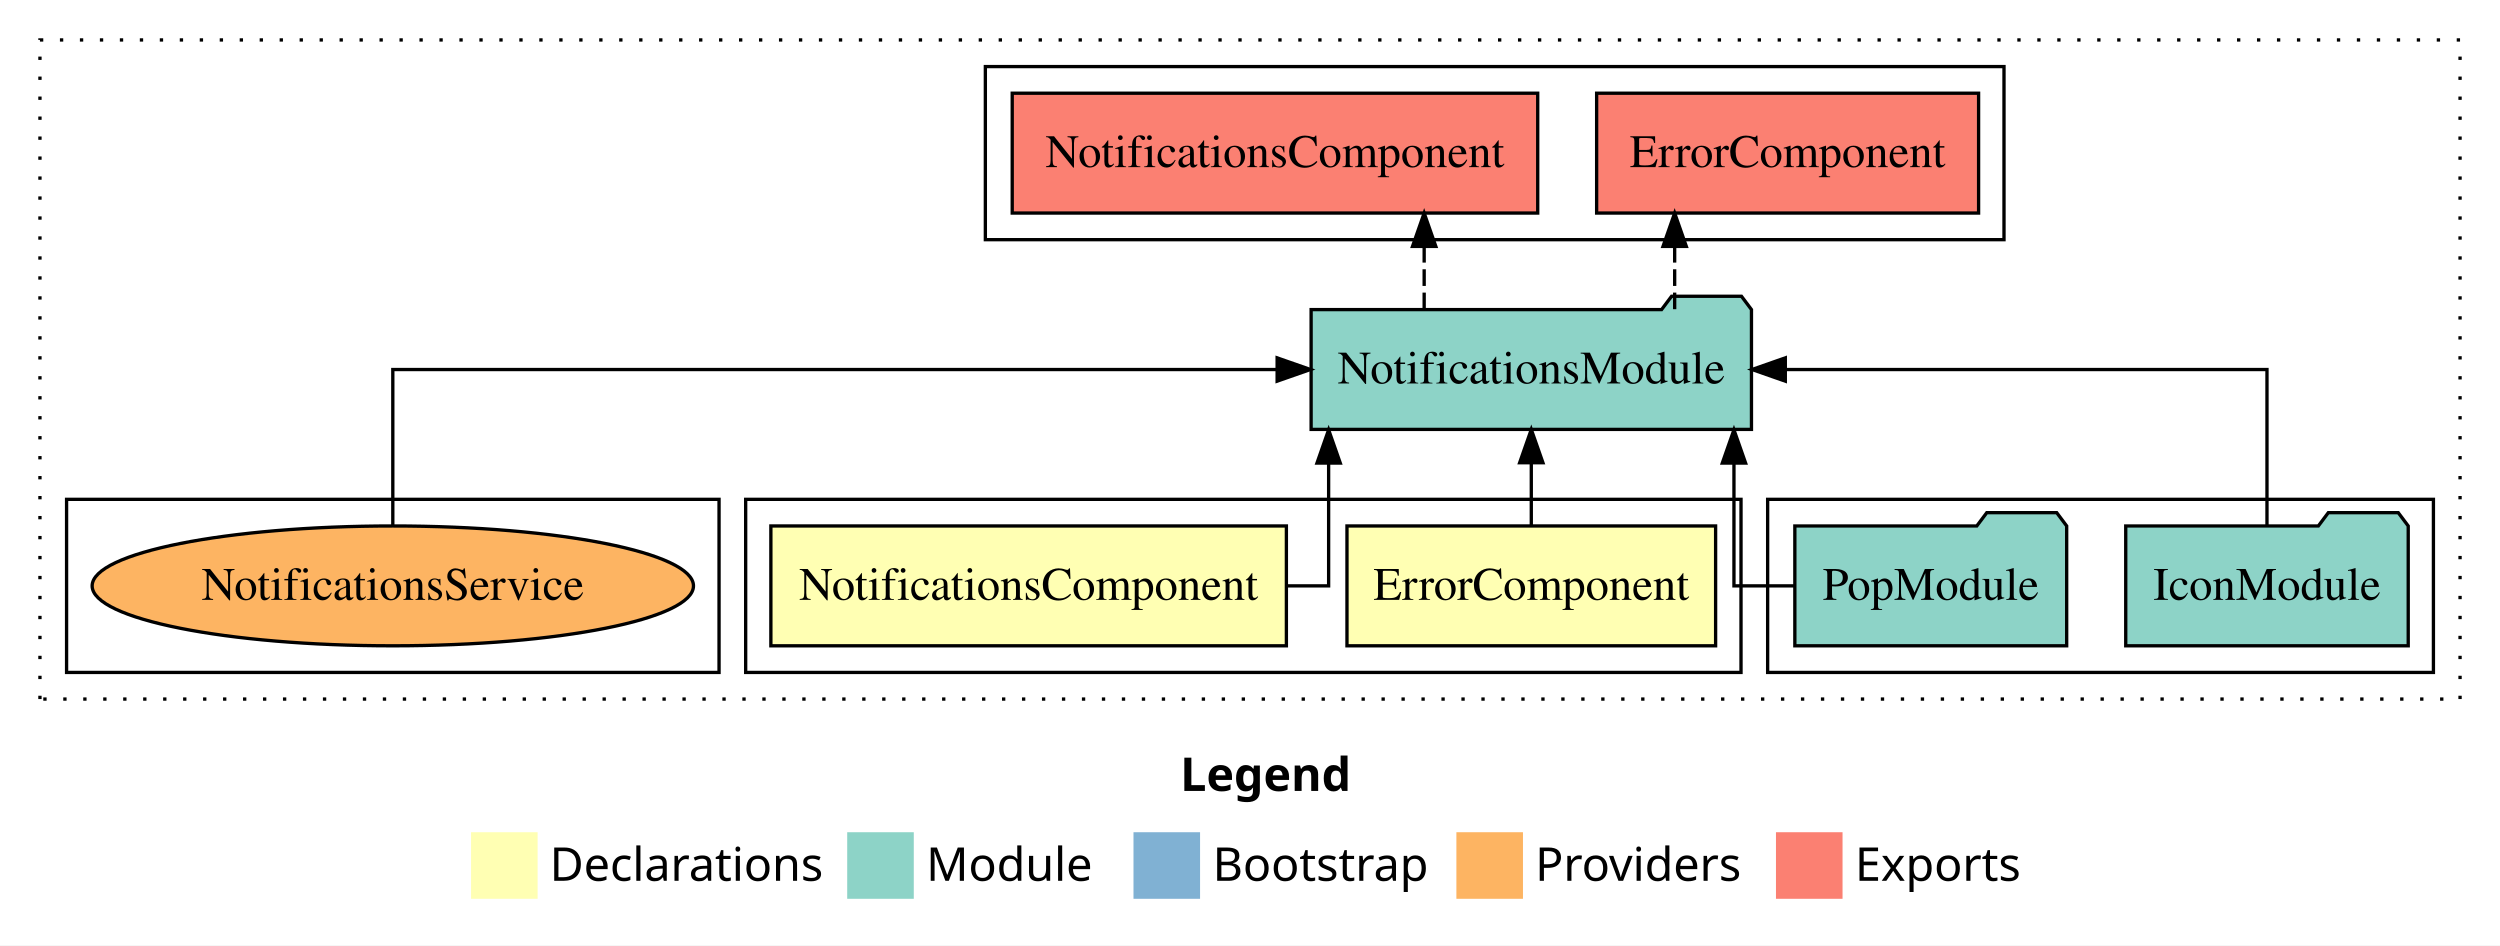
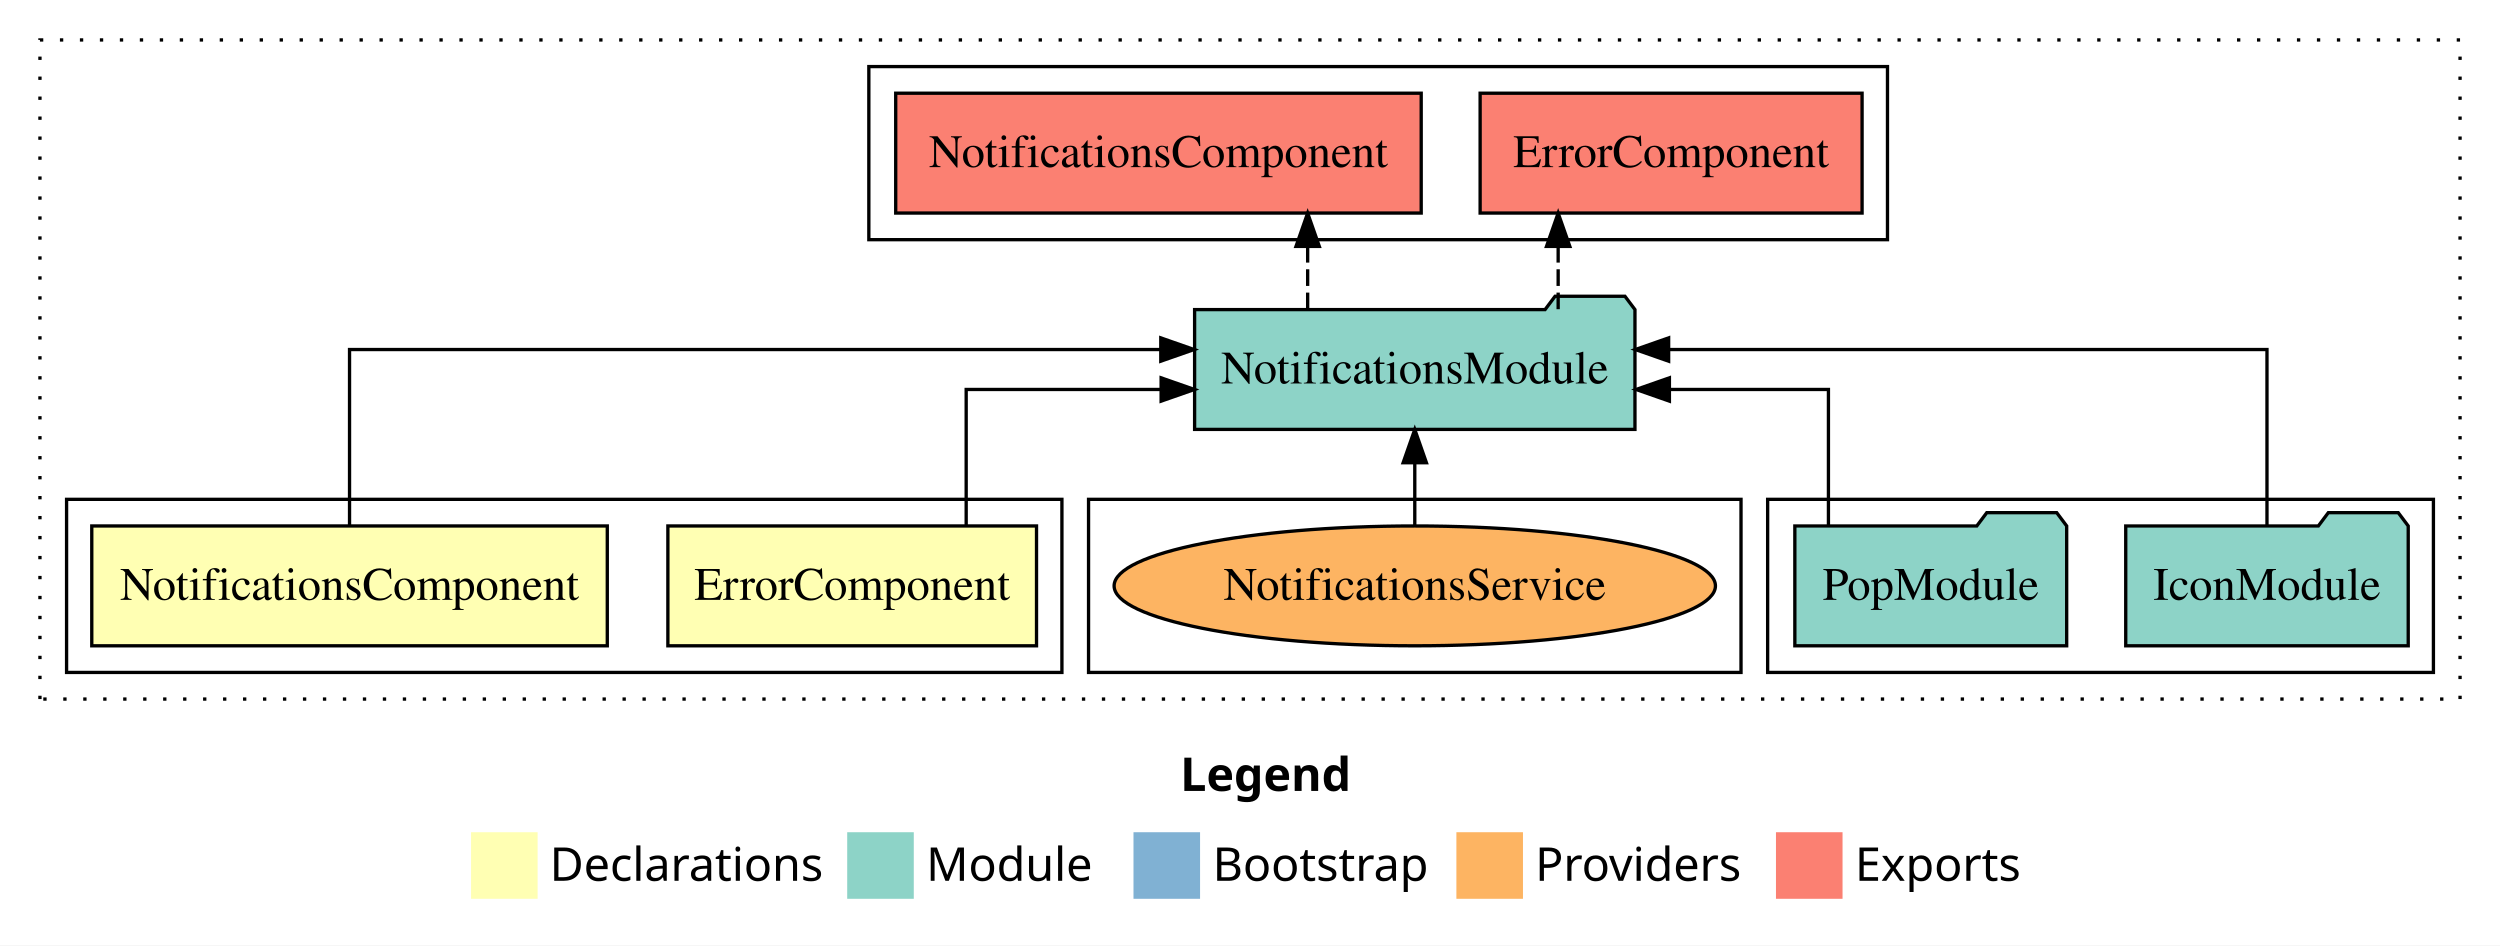
<svg xmlns="http://www.w3.org/2000/svg" width="751pt" height="284pt" viewBox="0.00 0.00 751.00 284.00">
  <g id="graph0" class="graph" transform="scale(1 1) rotate(0) translate(4 280)">
    <polygon fill="white" stroke="transparent" points="-4,4 -4,-280 747,-280 747,4 -4,4" />
    <text text-anchor="start" x="350.51" y="-42.4" font-family="sans-serif" font-weight="bold" font-size="14.00">Legend</text>
    <polygon fill="#ffffb3" stroke="transparent" points="137.5,-10 137.5,-30 157.5,-30 157.5,-10 137.5,-10" />
    <text text-anchor="start" x="161.13" y="-15.4" font-family="sans-serif" font-size="14.00">  Declarations</text>
    <polygon fill="#8dd3c7" stroke="transparent" points="250.5,-10 250.5,-30 270.5,-30 270.5,-10 250.5,-10" />
    <text text-anchor="start" x="274.23" y="-15.4" font-family="sans-serif" font-size="14.00">  Module</text>
    <polygon fill="#80b1d3" stroke="transparent" points="336.5,-10 336.5,-30 356.5,-30 356.5,-10 336.5,-10" />
    <text text-anchor="start" x="360.28" y="-15.4" font-family="sans-serif" font-size="14.00">  Bootstrap</text>
    <polygon fill="#fdb462" stroke="transparent" points="433.5,-10 433.5,-30 453.5,-30 453.5,-10 433.5,-10" />
    <text text-anchor="start" x="457.17" y="-15.4" font-family="sans-serif" font-size="14.00">  Providers</text>
    <polygon fill="#fb8072" stroke="transparent" points="529.5,-10 529.5,-30 549.5,-30 549.5,-10 529.5,-10" />
    <text text-anchor="start" x="553.23" y="-15.4" font-family="sans-serif" font-size="14.00">  Exports</text>
    <g id="clust1" class="cluster">
      <polygon fill="none" stroke="black" stroke-dasharray="1,5" points="8,-70 8,-268 735,-268 735,-70 8,-70" />
    </g>
-     <g id="clust6" class="cluster">
-       <polygon fill="none" stroke="black" points="292,-208 292,-260 598,-260 598,-208 292,-208" />
-     </g>
    <g id="clust5" class="cluster">
      <polygon fill="none" stroke="black" points="527,-78 527,-130 727,-130 727,-78 527,-78" />
    </g>
+     <g id="clust8" class="cluster">
+       <polygon fill="none" stroke="black" points="323,-78 323,-130 519,-130 519,-78 323,-78" />
+     </g>
+     <g id="clust6" class="cluster">
+       <polygon fill="none" stroke="black" points="257,-208 257,-260 563,-260 563,-208 257,-208" />
+     </g>
    <g id="clust2" class="cluster">
-       <polygon fill="none" stroke="black" points="220,-78 220,-130 519,-130 519,-78 220,-78" />
-     </g>
-     <g id="clust8" class="cluster">
-       <polygon fill="none" stroke="black" points="16,-78 16,-130 212,-130 212,-78 16,-78" />
+       <polygon fill="none" stroke="black" points="16,-78 16,-130 315,-130 315,-78 16,-78" />
    </g>
    <g id="node1" class="node">
-       <polygon fill="#ffffb3" stroke="black" points="511.37,-122 400.63,-122 400.63,-86 511.37,-86 511.37,-122" />
-       <text text-anchor="middle" x="456" y="-99.8" font-family="Times,serif" font-size="14.00">ErrorComponent</text>
+       <polygon fill="#ffffb3" stroke="black" points="307.37,-122 196.63,-122 196.63,-86 307.37,-86 307.37,-122" />
+       <text text-anchor="middle" x="252" y="-99.8" font-family="Times,serif" font-size="14.00">ErrorComponent</text>
    </g>
    <g id="node3" class="node">
-       <polygon fill="#8dd3c7" stroke="black" points="522.14,-187 519.14,-191 498.14,-191 495.14,-187 389.86,-187 389.86,-151 522.14,-151 522.14,-187" />
-       <text text-anchor="middle" x="456" y="-164.8" font-family="Times,serif" font-size="14.00">NotificationsModule</text>
+       <polygon fill="#8dd3c7" stroke="black" points="487.14,-187 484.14,-191 463.14,-191 460.14,-187 354.86,-187 354.86,-151 487.14,-151 487.14,-187" />
+       <text text-anchor="middle" x="421" y="-164.8" font-family="Times,serif" font-size="14.00">NotificationsModule</text>
    </g>
    <g id="edge1" class="edge">
-       <path fill="none" stroke="black" d="M456,-122.11C456,-122.11 456,-140.99 456,-140.99" />
-       <polygon fill="black" stroke="black" points="452.5,-140.99 456,-150.99 459.5,-140.99 452.5,-140.99" />
+       <path fill="none" stroke="black" d="M286.24,-122.02C286.24,-139.37 286.24,-163 286.24,-163 286.24,-163 344.8,-163 344.8,-163" />
+       <polygon fill="black" stroke="black" points="344.8,-166.5 354.8,-163 344.8,-159.5 344.8,-166.5" />
    </g>
    <g id="node2" class="node">
-       <polygon fill="#ffffb3" stroke="black" points="382.43,-122 227.57,-122 227.57,-86 382.43,-86 382.43,-122" />
-       <text text-anchor="middle" x="305" y="-99.8" font-family="Times,serif" font-size="14.00">NotificationsComponent</text>
+       <polygon fill="#ffffb3" stroke="black" points="178.43,-122 23.57,-122 23.57,-86 178.43,-86 178.43,-122" />
+       <text text-anchor="middle" x="101" y="-99.8" font-family="Times,serif" font-size="14.00">NotificationsComponent</text>
    </g>
    <g id="edge2" class="edge">
-       <path fill="none" stroke="black" d="M382.59,-104C390.17,-104 395.12,-104 395.12,-104 395.12,-104 395.12,-140.89 395.12,-140.89" />
-       <polygon fill="black" stroke="black" points="391.62,-140.89 395.12,-150.89 398.62,-140.89 391.62,-140.89" />
+       <path fill="none" stroke="black" d="M101,-122.28C101,-143.32 101,-175 101,-175 101,-175 344.7,-175 344.7,-175" />
+       <polygon fill="black" stroke="black" points="344.7,-178.5 354.7,-175 344.7,-171.5 344.7,-178.5" />
    </g>
    <g id="node6" class="node">
-       <polygon fill="#fb8072" stroke="black" points="590.37,-252 475.63,-252 475.63,-216 590.37,-216 590.37,-252" />
-       <text text-anchor="middle" x="533" y="-229.8" font-family="Times,serif" font-size="14.00">ErrorComponent </text>
+       <polygon fill="#fb8072" stroke="black" points="555.37,-252 440.63,-252 440.63,-216 555.37,-216 555.37,-252" />
+       <text text-anchor="middle" x="498" y="-229.8" font-family="Times,serif" font-size="14.00">ErrorComponent </text>
    </g>
    <g id="edge5" class="edge">
-       <path fill="none" stroke="black" stroke-dasharray="5,2" d="M499.07,-187.11C499.07,-187.11 499.07,-205.99 499.07,-205.99" />
-       <polygon fill="black" stroke="black" points="495.57,-205.99 499.07,-215.99 502.57,-205.99 495.57,-205.99" />
+       <path fill="none" stroke="black" stroke-dasharray="5,2" d="M464.07,-187.11C464.07,-187.11 464.07,-205.99 464.07,-205.99" />
+       <polygon fill="black" stroke="black" points="460.57,-205.99 464.07,-215.99 467.57,-205.99 460.57,-205.99" />
    </g>
    <g id="node7" class="node">
-       <polygon fill="#fb8072" stroke="black" points="457.93,-252 300.07,-252 300.07,-216 457.93,-216 457.93,-252" />
-       <text text-anchor="middle" x="379" y="-229.8" font-family="Times,serif" font-size="14.00">NotificationsComponent </text>
+       <polygon fill="#fb8072" stroke="black" points="422.93,-252 265.07,-252 265.07,-216 422.93,-216 422.93,-252" />
+       <text text-anchor="middle" x="344" y="-229.8" font-family="Times,serif" font-size="14.00">NotificationsComponent </text>
    </g>
    <g id="edge6" class="edge">
-       <path fill="none" stroke="black" stroke-dasharray="5,2" d="M423.82,-187.11C423.82,-187.11 423.82,-205.99 423.82,-205.99" />
-       <polygon fill="black" stroke="black" points="420.32,-205.99 423.82,-215.99 427.32,-205.99 420.32,-205.99" />
+       <path fill="none" stroke="black" stroke-dasharray="5,2" d="M388.82,-187.11C388.82,-187.11 388.82,-205.99 388.82,-205.99" />
+       <polygon fill="black" stroke="black" points="385.32,-205.99 388.82,-215.99 392.32,-205.99 385.32,-205.99" />
    </g>
    <g id="node4" class="node">
      <polygon fill="#8dd3c7" stroke="black" points="719.43,-122 716.43,-126 695.43,-126 692.43,-122 634.57,-122 634.57,-86 719.43,-86 719.43,-122" />
      <text text-anchor="middle" x="677" y="-99.8" font-family="Times,serif" font-size="14.00">IconModule</text>
    </g>
    <g id="edge3" class="edge">
-       <path fill="none" stroke="black" d="M677,-122.11C677,-141.34 677,-169 677,-169 677,-169 532.31,-169 532.31,-169" />
-       <polygon fill="black" stroke="black" points="532.31,-165.5 522.31,-169 532.31,-172.5 532.31,-165.5" />
+       <path fill="none" stroke="black" d="M677,-122.28C677,-143.32 677,-175 677,-175 677,-175 497.26,-175 497.26,-175" />
+       <polygon fill="black" stroke="black" points="497.26,-171.5 487.26,-175 497.26,-178.5 497.26,-171.5" />
    </g>
    <g id="node5" class="node">
      <polygon fill="#8dd3c7" stroke="black" points="616.83,-122 613.83,-126 592.83,-126 589.83,-122 535.17,-122 535.17,-86 616.83,-86 616.83,-122" />
      <text text-anchor="middle" x="576" y="-99.8" font-family="Times,serif" font-size="14.00">PopModule</text>
    </g>
    <g id="edge4" class="edge">
-       <path fill="none" stroke="black" d="M535.26,-104C525.02,-104 516.88,-104 516.88,-104 516.88,-104 516.88,-140.89 516.88,-140.89" />
-       <polygon fill="black" stroke="black" points="513.38,-140.89 516.88,-150.89 520.38,-140.89 513.38,-140.89" />
+       <path fill="none" stroke="black" d="M545.26,-122.02C545.26,-139.37 545.26,-163 545.26,-163 545.26,-163 497.49,-163 497.49,-163" />
+       <polygon fill="black" stroke="black" points="497.49,-159.5 487.49,-163 497.49,-166.5 497.49,-159.5" />
    </g>
    <g id="node8" class="node">
-       <ellipse fill="#fdb462" stroke="black" cx="114" cy="-104" rx="90.32" ry="18" />
-       <text text-anchor="middle" x="114" y="-99.8" font-family="Times,serif" font-size="14.00">NotificationsService</text>
+       <ellipse fill="#fdb462" stroke="black" cx="421" cy="-104" rx="90.32" ry="18" />
+       <text text-anchor="middle" x="421" y="-99.8" font-family="Times,serif" font-size="14.00">NotificationsService</text>
    </g>
    <g id="edge7" class="edge">
-       <path fill="none" stroke="black" d="M114,-122.11C114,-141.34 114,-169 114,-169 114,-169 379.65,-169 379.65,-169" />
-       <polygon fill="black" stroke="black" points="379.65,-172.5 389.65,-169 379.65,-165.5 379.65,-172.5" />
+       <path fill="none" stroke="black" d="M421,-122.11C421,-122.11 421,-140.99 421,-140.99" />
+       <polygon fill="black" stroke="black" points="417.5,-140.99 421,-150.99 424.5,-140.99 417.5,-140.99" />
    </g>
  </g>
</svg>
